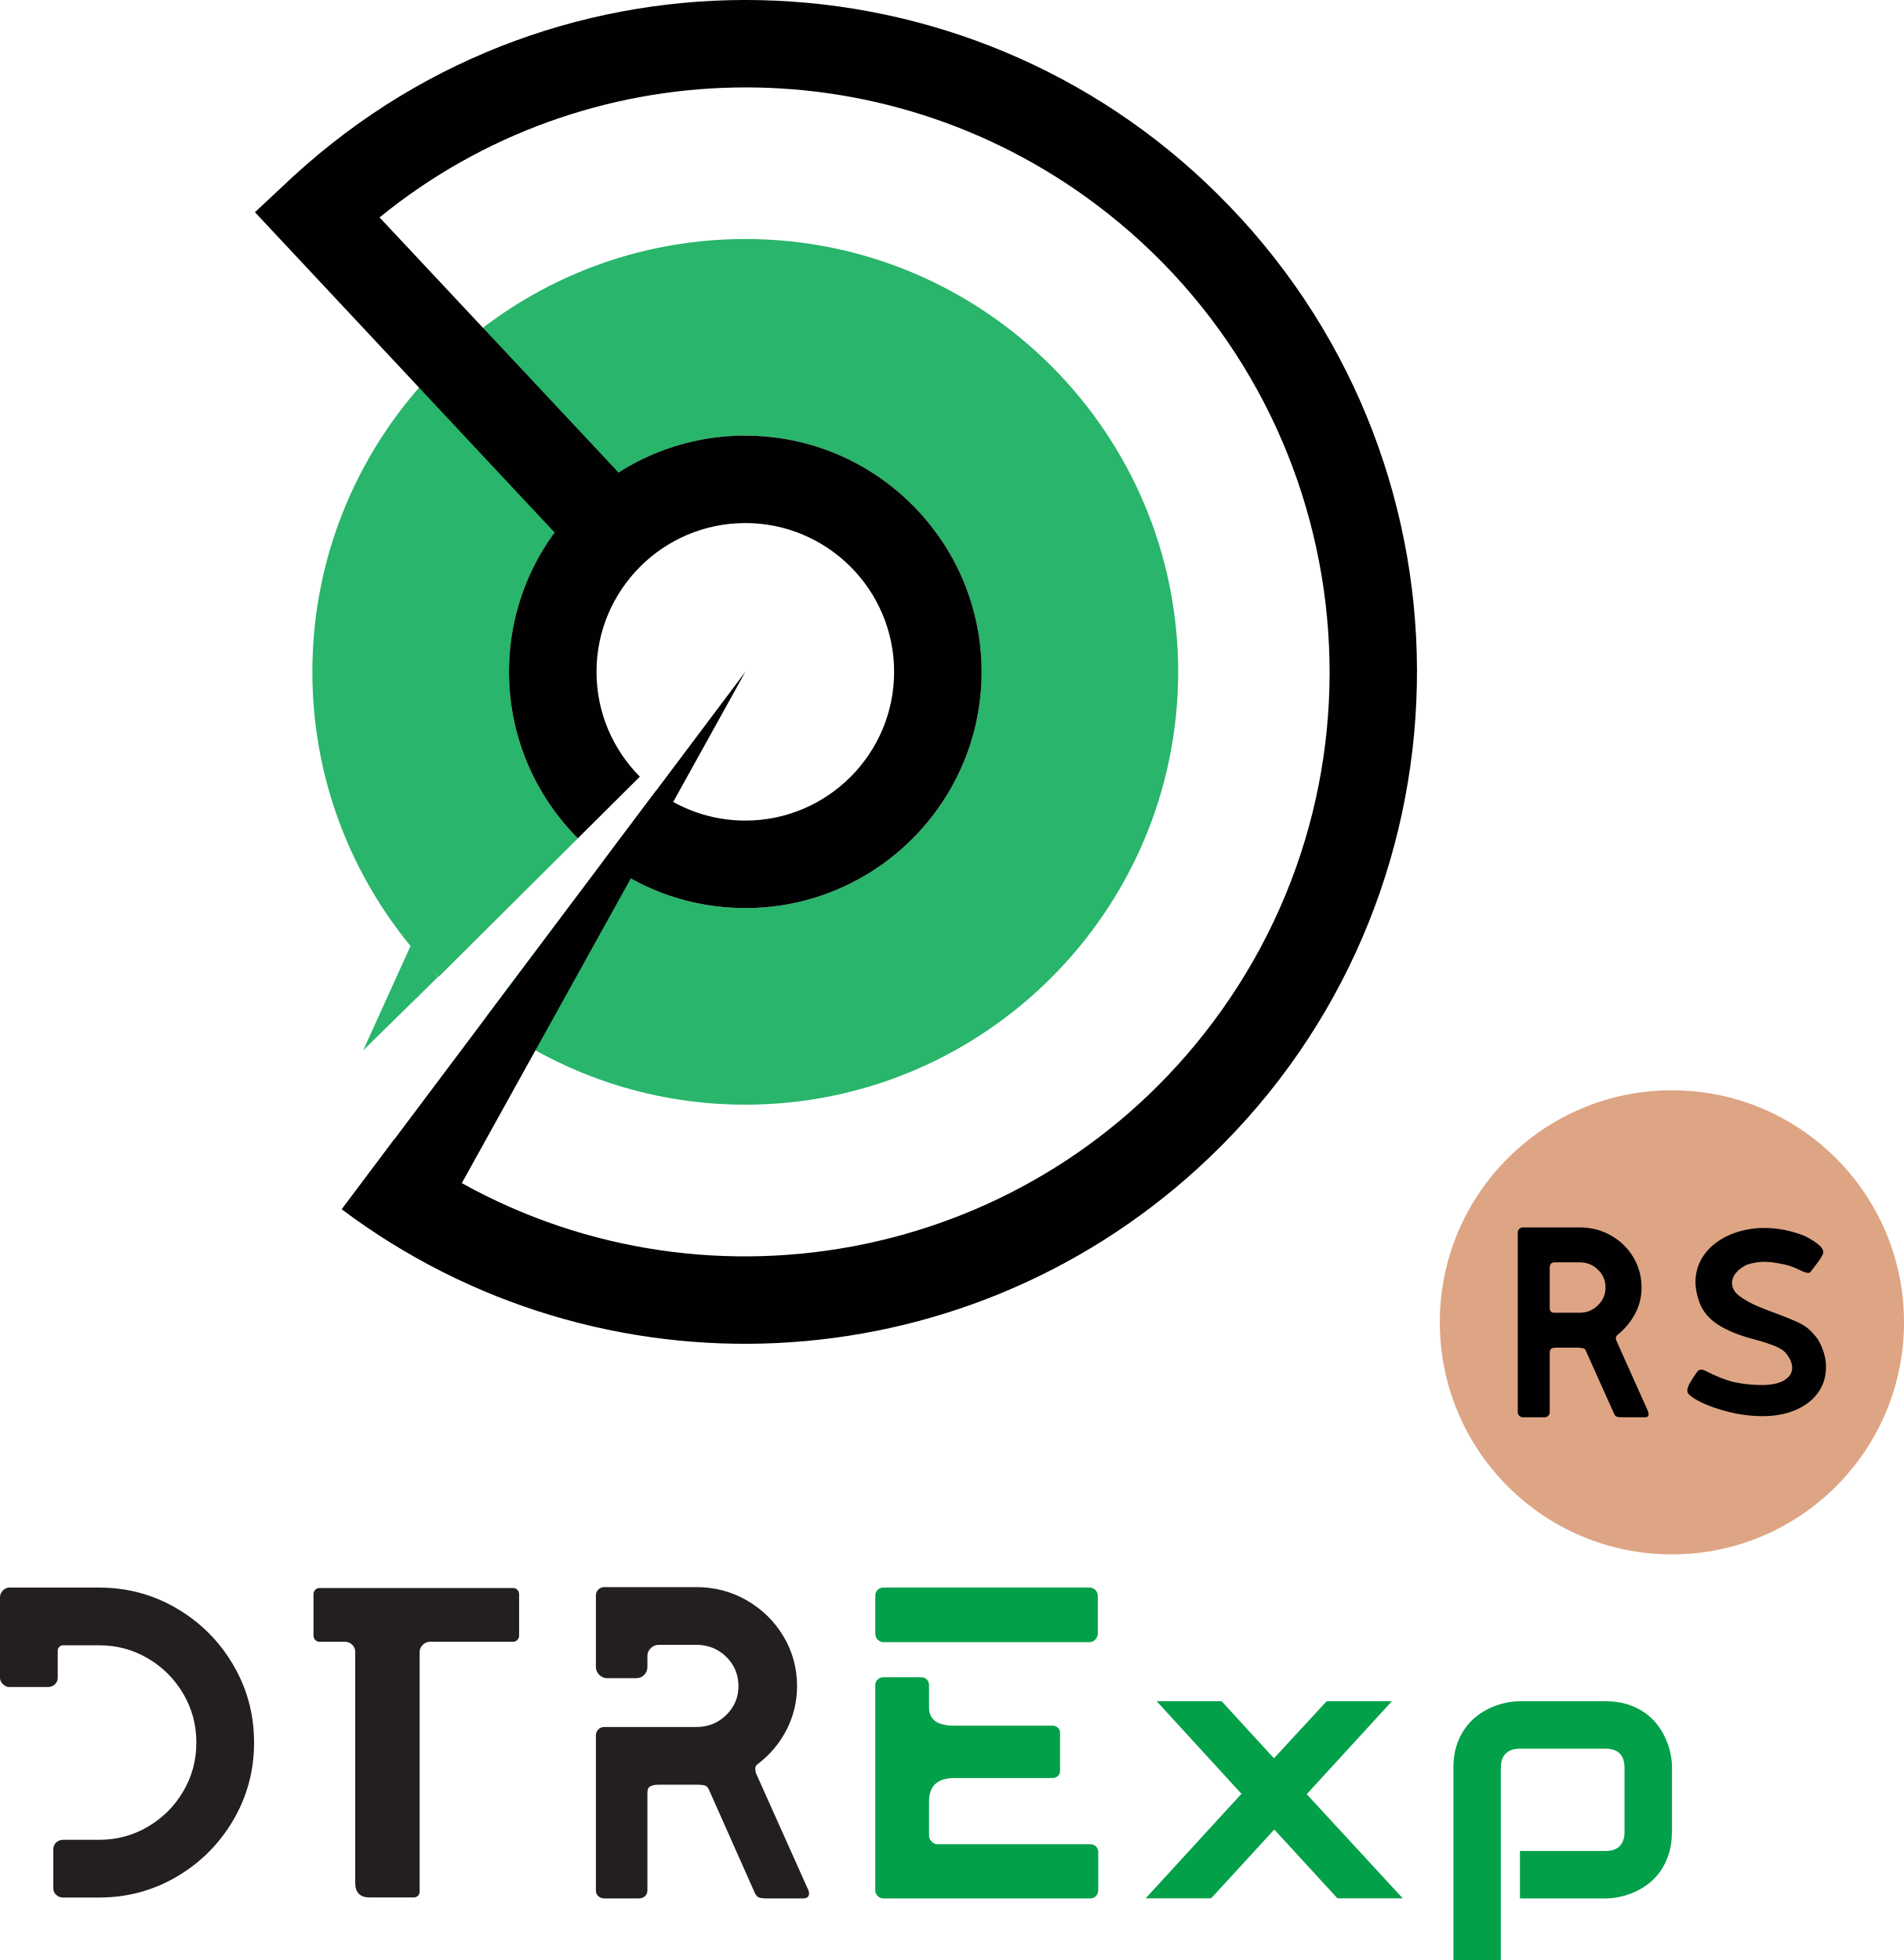
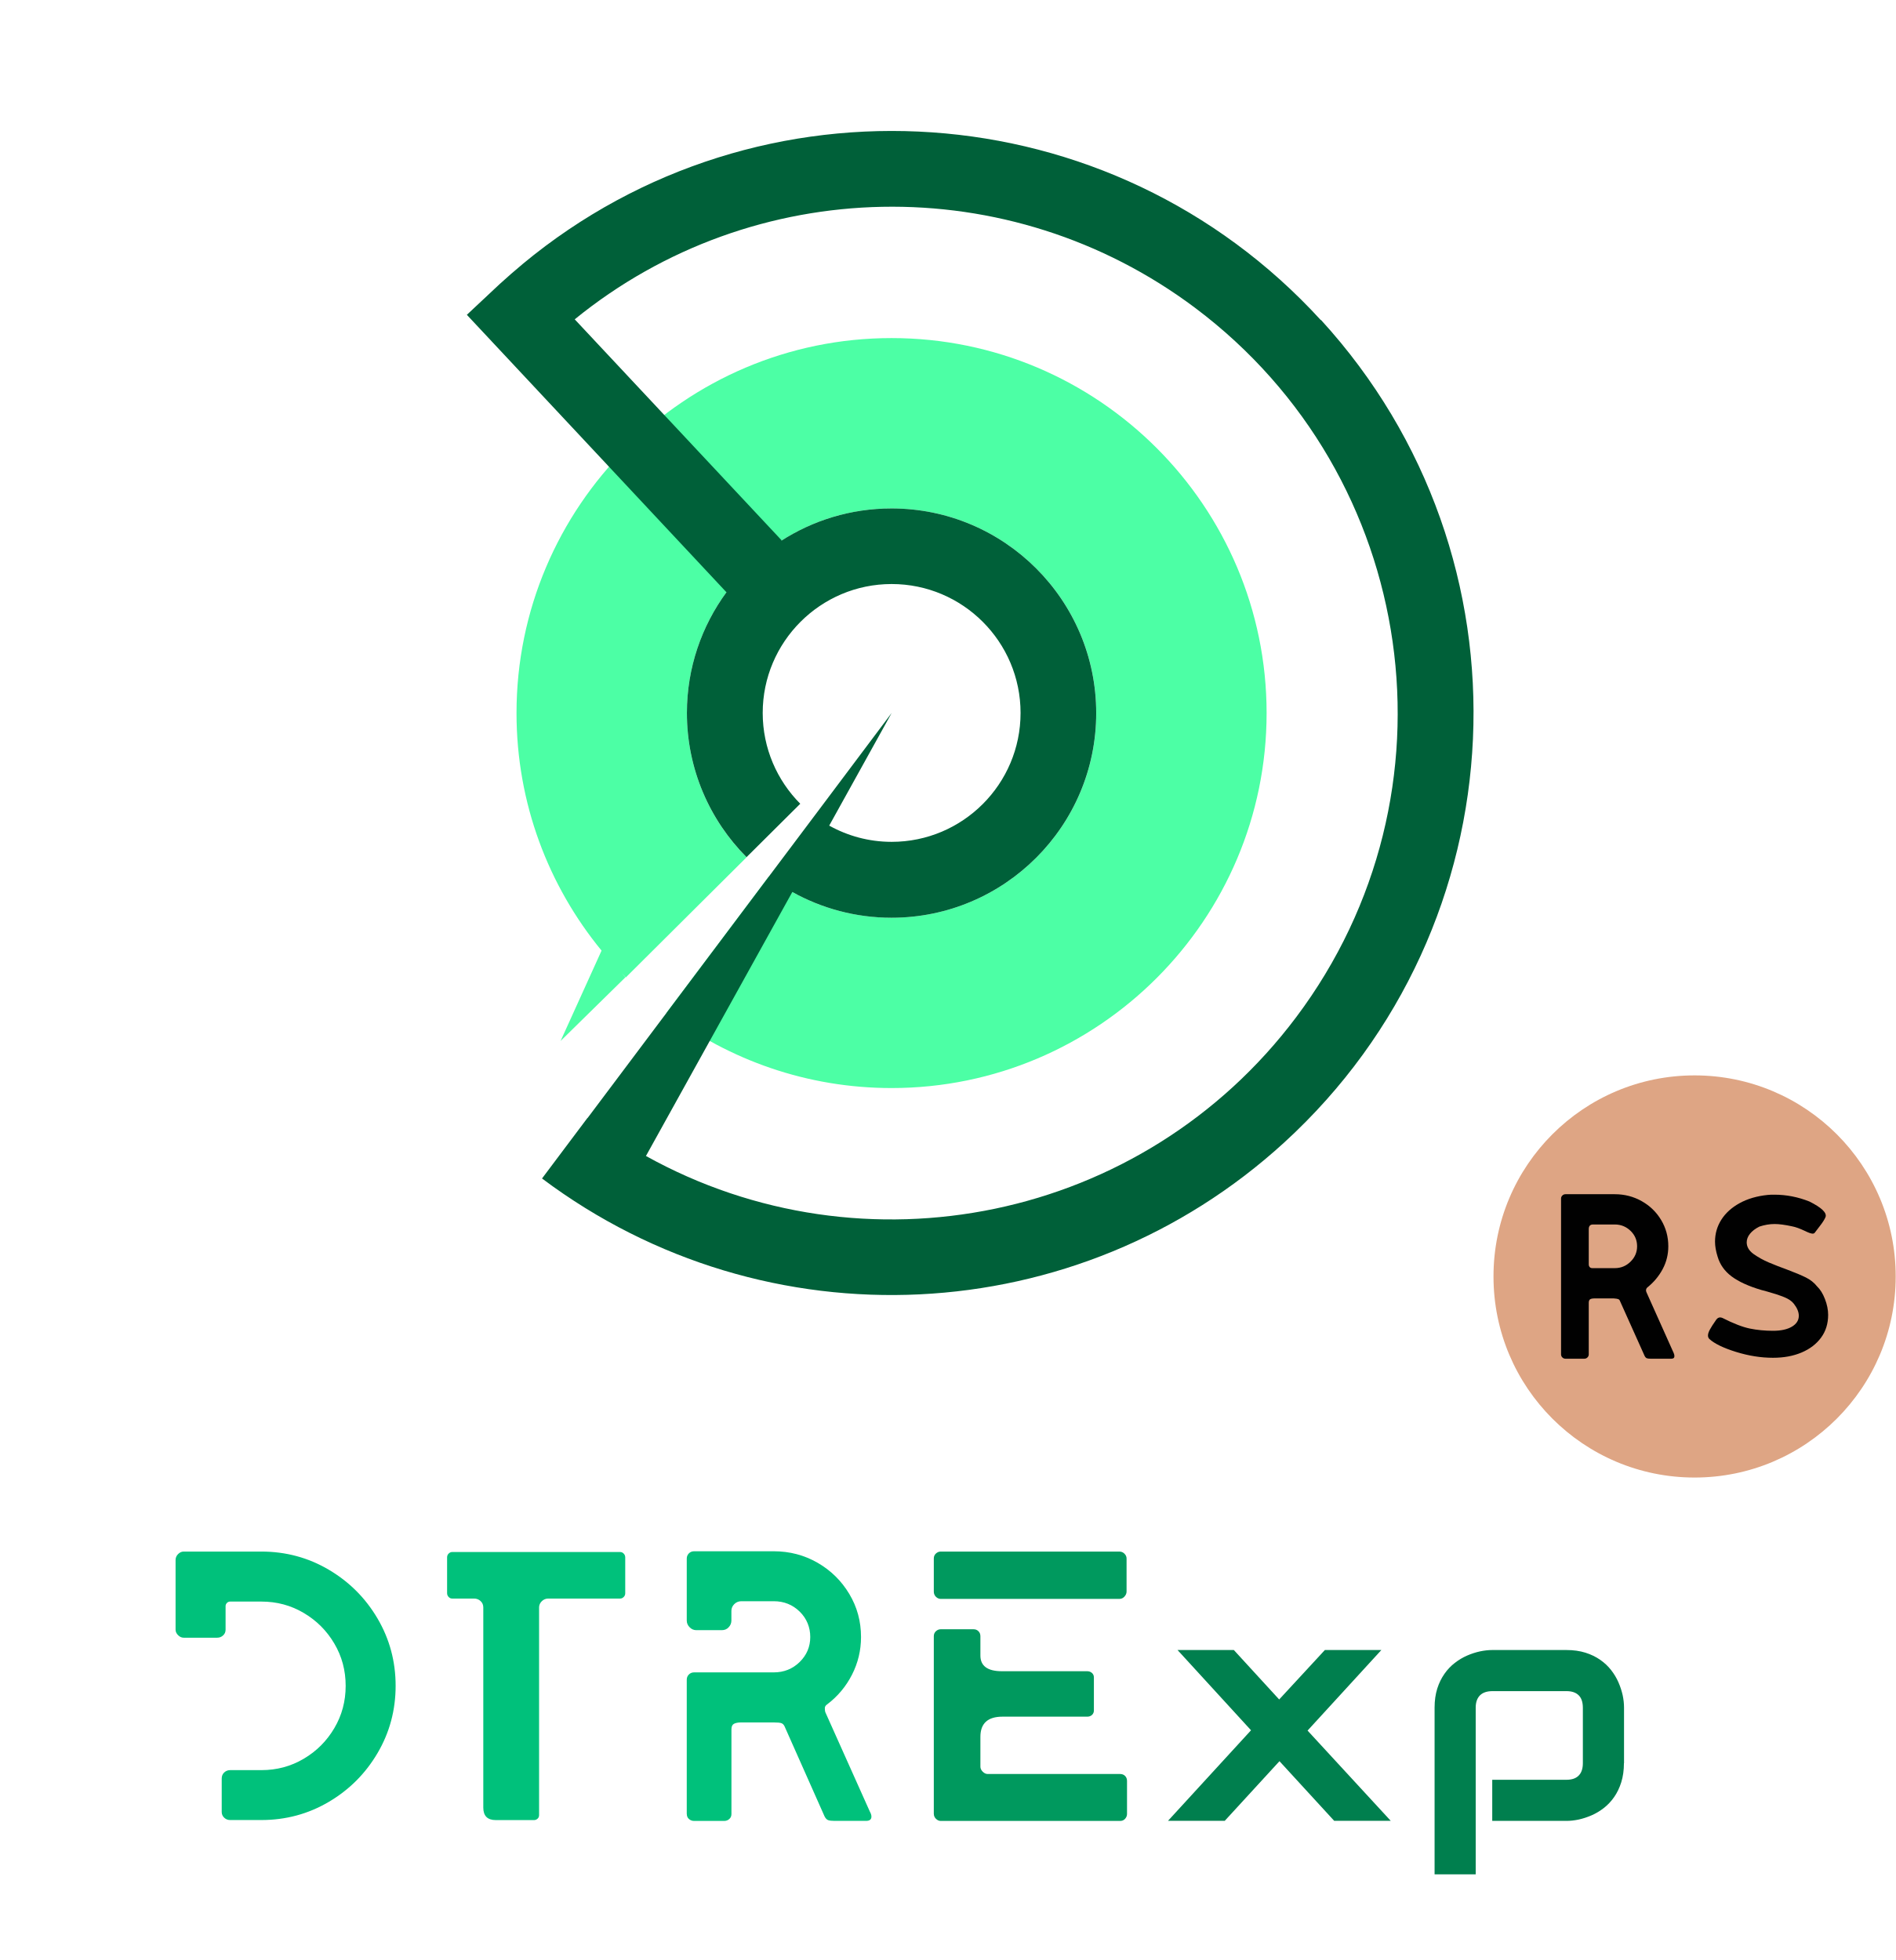
- <svg xmlns="http://www.w3.org/2000/svg" viewBox="0 0 407.67 419.76">
-   <defs>
-     <style>
-       .cls-1 {
-         fill: #29b56b;
-       }
- 
-       .cls-2 {
-         fill: #010101;
-       }
- 
-       .cls-3 {
-         fill: #231f20;
-       }
- 
-       .cls-4 {
-         fill: #03a04a;
-       }
-     </style>
-   </defs>
-   <g id="text">
-     <g>
-       <path class="cls-3" d="M11.41,404.38L11.41,396.11Q11.41,395.16 12.03,394.59Q12.65,394.02 13.50,394.02L21.21,394.02Q26.91,394.02 31.67,391.21Q36.43,388.41 39.23,383.65Q42.04,378.90 42.04,373.19Q42.04,367.48 39.23,362.73Q36.43,357.97 31.67,355.17Q26.91,352.36 21.21,352.36L13.50,352.36Q13.03,352.36 12.70,352.70Q12.36,353.03 12.36,353.50L12.36,359.31Q12.36,360.16 11.75,360.73Q11.13,361.30 10.27,361.30L2.00,361.30Q1.24,361.30 0.62,360.68Q0.00,360.07 0.00,359.31L0.00,342.09Q0.00,341.24 0.62,340.62Q1.24,340.00 2.00,340.00L21.21,340.00Q30.24,340.00 37.85,344.47Q45.46,348.94 49.93,356.55Q54.40,364.16 54.40,373.19Q54.40,382.22 49.93,389.83Q45.46,397.44 37.85,401.91Q30.24,406.38 21.21,406.38L13.50,406.38Q12.65,406.38 12.03,405.81Q11.41,405.24 11.41,404.38Z" />
-       <path class="cls-3" d="M76.06,403.27L76.06,353.79Q76.06,352.84 75.39,352.22Q74.73,351.60 73.78,351.60L68.36,351.60Q67.88,351.60 67.50,351.22Q67.12,350.84 67.12,350.27L67.12,341.43Q67.12,340.86 67.50,340.48Q67.88,340.10 68.36,340.10L109.91,340.10Q110.39,340.10 110.77,340.48Q111.15,340.86 111.15,341.43L111.15,350.27Q111.15,350.84 110.77,351.22Q110.39,351.60 109.91,351.60L92.13,351.60Q91.18,351.60 90.51,352.27Q89.85,352.93 89.85,353.79L89.85,405.12Q89.85,405.69 89.47,406.03Q89.09,406.36 88.61,406.36L79.15,406.36Q76.06,406.36 76.06,403.27Z" />
-       <path class="cls-3" d="M127.59,404.86L127.59,371.67Q127.59,370.90 128.11,370.38Q128.64,369.86 129.40,369.86L149.08,369.86Q152.88,369.86 155.50,367.29Q158.11,364.72 158.11,361.11Q158.11,357.40 155.50,354.83Q152.88,352.26 149.08,352.26L141.09,352.26Q140.05,352.26 139.33,352.98Q138.62,353.69 138.62,354.64L138.62,357.02Q138.62,357.97 137.95,358.68Q137.29,359.40 136.24,359.40L129.97,359.40Q129.02,359.40 128.30,358.68Q127.59,357.97 127.59,357.02L127.59,341.71Q127.59,340.95 128.11,340.42Q128.64,339.90 129.40,339.90L149.08,339.90Q154.97,339.90 159.92,342.75Q164.86,345.61 167.76,350.46Q170.66,355.31 170.66,361.11Q170.66,366.05 168.43,370.43Q166.19,374.80 162.30,377.75Q161.72,378.13 161.72,378.70Q161.72,379.27 161.82,379.65L172.85,404.29Q173.23,404.95 173.23,405.52Q173.23,406.57 171.90,406.57L164.10,406.57Q163.06,406.57 162.53,406.38Q162.01,406.19 161.63,405.43L151.74,383.17Q151.46,382.60 150.98,382.41Q150.51,382.22 149.08,382.22L141.00,382.22Q139.86,382.22 139.24,382.56Q138.62,382.89 138.62,383.93L138.62,404.86Q138.62,405.62 138.10,406.09Q137.57,406.57 136.81,406.57L129.40,406.57Q128.64,406.57 128.11,406.09Q127.59,405.62 127.59,404.86Z" />
-       <path class="cls-4" d="M187.41,349.88L187.41,341.70Q187.41,340.94 187.93,340.47Q188.46,339.99 189.12,339.99L233.25,339.99Q234.01,339.99 234.53,340.51Q235.05,341.04 235.05,341.70L235.05,349.88Q235.05,350.55 234.53,351.12Q234.01,351.69 233.25,351.69L189.12,351.69Q188.46,351.69 187.93,351.17Q187.41,350.64 187.41,349.88ZM187.41,404.86L187.41,360.92Q187.41,360.15 187.93,359.68Q188.46,359.20 189.12,359.20L197.21,359.20Q197.97,359.20 198.44,359.68Q198.92,360.15 198.92,360.92L198.92,365.68Q198.92,369.57 204.25,369.57L225.35,369.57Q226.02,369.57 226.50,370.00Q226.97,370.43 226.97,371.09L226.97,379.27Q226.97,379.94 226.50,380.37Q226.02,380.79 225.35,380.79L204.39,380.79Q198.92,380.79 198.92,385.79L198.92,393.16Q198.92,393.82 199.49,394.40Q200.06,394.97 200.72,394.97L233.44,394.97Q234.20,394.97 234.67,395.44Q235.15,395.92 235.15,396.68L235.15,404.86Q235.15,405.52 234.67,406.05Q234.20,406.57 233.44,406.57L189.12,406.57Q188.46,406.57 187.93,406.05Q187.41,405.52 187.41,404.86Z" />
-       <path class="cls-4" d="M298.03,364.33l-18.24,19.92,20.55,22.3h-13.98l-13.52-14.73-13.52,14.73h-14.02l20.51-22.38-18.16-19.84h13.91l11.21,12.23,11.29-12.23h13.98Z" />
-       <path class="cls-4" d="M357.98,392.3c0,1.75-.22,3.31-.66,4.71-.44,1.39-1.03,2.62-1.76,3.67-.73,1.05-1.58,1.95-2.54,2.7-.96.74-1.97,1.35-3.03,1.82s-2.12.81-3.18,1.04c-1.07.22-2.08.33-3.05.33h-18.32v-10.16h18.32c1.35,0,2.37-.35,3.05-1.05.68-.7,1.02-1.72,1.02-3.05v-13.67c0-1.41-.35-2.45-1.04-3.12-.69-.68-1.7-1.02-3.03-1.02h-18.24c-1.38,0-2.42.35-3.12,1.04-.7.69-1.05,1.7-1.05,3.03v41.21h-10.16v-41.21c0-1.74.22-3.31.66-4.69.44-1.38,1.04-2.6,1.78-3.65s1.59-1.95,2.56-2.7c.96-.74,1.97-1.35,3.03-1.82s2.12-.81,3.2-1.04c1.08-.22,2.09-.33,3.03-.33h18.32c1.74,0,3.31.22,4.69.66,1.38.44,2.6,1.03,3.65,1.76,1.05.73,1.95,1.58,2.7,2.54.74.96,1.35,1.97,1.82,3.03s.81,2.12,1.04,3.18c.22,1.07.33,2.08.33,3.05v13.75Z" />
-     </g>
-   </g>
-   <g id="mark">
-     <g>
-       <path class="cls-1" d="M87.91,202.57l-10.14,22.37,16.03-15.74-5.89-6.64h0Z" />
-       <path class="cls-1" d="M159.57,51.19c-51.11,0-92.69,41.59-92.69,92.7,0,25.47,10.33,48.57,27.01,65.34l29.83-29.68c-9.1-9.16-14.74-21.76-14.74-35.66,0-27.9,22.69-50.59,50.59-50.59s50.59,22.69,50.59,50.59-22.69,50.59-50.59,50.59c-11.39,0-21.9-3.78-30.37-10.15l-25.27,33.65c15.51,11.67,34.77,18.6,55.64,18.6h0c51.11,0,92.69-41.59,92.69-92.7s-41.58-92.69-92.69-92.69h0Z" />
-       <path class="cls-2" d="M265.69,46.77C213.81-10,126.91-15.64,68.43,32.86h0l-.03.02c-1.94,1.61-3.85,3.28-5.73,5l-8.08,7.57,64.15,68.58,13.67-12.85-51.14-54.62c44.15-35.94,107.44-37.31,153.41-2.78,55.26,41.52,66.43,119.99,24.93,175.27-38,50.63-106.97,64.25-160.77,34.31h.05s60.7-109.48,60.7-109.48l-75.16,100.13s-.02-.01-.03-.02l-11.24,14.98s.01,0,.02.01l-.03.03h.05c55.33,41.51,132.36,37.77,183.41-8.93,58.64-53.63,62.71-144.67,9.08-203.33h0Z" />
-       <path class="cls-2" d="M159.57,93.29c-27.9,0-50.59,22.69-50.59,50.59,0,13.9,5.64,26.51,14.74,35.66l13.28-13.21c-5.73-5.76-9.28-13.7-9.28-22.45,0-17.57,14.29-31.86,31.86-31.86s31.86,14.29,31.86,31.86-14.29,31.86-31.86,31.86c-7.17,0-13.79-2.38-19.12-6.39l-11.25,14.98c8.46,6.37,18.98,10.15,30.37,10.15,27.9,0,50.59-22.69,50.59-50.59s-22.69-50.59-50.59-50.59h0Z" />
-     </g>
-   </g>
-   <g id="badge">
+ <svg xmlns="http://www.w3.org/2000/svg" viewBox="0 0 377.2 390">
+   <path d="M44.11,360.56v-6.66c0-.51.17-.92.5-1.22.33-.31.73-.46,1.18-.46h6.21c3.06,0,5.87-.75,8.42-2.26,2.55-1.5,4.58-3.53,6.09-6.09,1.51-2.55,2.26-5.36,2.26-8.42s-.75-5.87-2.26-8.42c-1.5-2.55-3.53-4.58-6.09-6.09-2.55-1.51-5.36-2.26-8.42-2.26h-6.21c-.25,0-.47.09-.64.27-.18.18-.27.39-.27.64v4.68c0,.46-.16.84-.49,1.14-.33.31-.73.46-1.19.46h-6.66c-.41,0-.78-.17-1.11-.5-.33-.33-.5-.69-.5-1.1v-13.86c0-.46.17-.85.5-1.18.33-.33.7-.5,1.11-.5h15.46c4.85,0,9.31,1.2,13.39,3.6,4.08,2.4,7.32,5.64,9.72,9.72,2.4,4.08,3.6,8.55,3.6,13.39,0,4.85-1.2,9.31-3.6,13.39-2.4,4.08-5.64,7.32-9.72,9.72-4.08,2.4-8.55,3.6-13.39,3.6h-6.21c-.46,0-.85-.15-1.18-.46-.33-.31-.5-.69-.5-1.15Z" style="fill: #00c17b;" />
+   <path d="M96.15,359.67v-39.83c0-.51-.18-.93-.54-1.26-.35-.33-.79-.5-1.3-.5h-4.36c-.26,0-.49-.1-.69-.31-.2-.2-.31-.46-.31-.76v-7.12c0-.31.1-.56.31-.76.2-.2.43-.31.69-.31h33.44c.26,0,.49.1.69.31.2.2.31.46.31.76v7.12c0,.31-.1.56-.31.76-.2.2-.43.31-.69.31h-14.31c-.51,0-.94.18-1.3.54-.35.35-.53.76-.53,1.22v41.32c0,.31-.1.55-.31.73-.2.18-.43.27-.69.27h-7.61c-1.66,0-2.49-.83-2.49-2.49Z" style="fill: #00c17b;" />
+   <path d="M136.63,360.95v-26.72c0-.41.14-.76.42-1.04.28-.28.63-.42,1.04-.42h15.84c2.04,0,3.76-.69,5.17-2.07,1.4-1.38,2.1-3.04,2.1-4.97s-.7-3.68-2.1-5.05c-1.41-1.38-3.13-2.07-5.17-2.07h-6.43c-.56,0-1.03.19-1.42.58-.38.38-.57.83-.57,1.34v1.92c0,.51-.18.96-.54,1.34-.35.39-.81.58-1.38.58h-5.05c-.51,0-.96-.19-1.34-.58-.38-.38-.57-.83-.57-1.34v-12.32c0-.41.14-.75.42-1.04.28-.28.63-.42,1.04-.42h15.84c3.16,0,6.07.76,8.73,2.29,2.65,1.53,4.75,3.6,6.31,6.21,1.56,2.6,2.33,5.46,2.33,8.57,0,2.65-.6,5.15-1.8,7.5-1.2,2.35-2.85,4.31-4.93,5.89-.31.2-.47.46-.47.76s.03.56.08.76l8.88,19.83c.2.35.31.68.31.99,0,.56-.36.85-1.07.85h-6.28c-.56,0-.98-.05-1.26-.15-.28-.1-.52-.36-.72-.76l-7.96-17.92c-.15-.31-.35-.51-.61-.61-.25-.1-.76-.15-1.53-.15h-6.5c-.61,0-1.08.09-1.42.27-.33.18-.5.54-.5,1.1v16.85c0,.41-.14.74-.42.99-.28.26-.63.39-1.04.39h-5.96c-.41,0-.75-.13-1.04-.39-.28-.25-.42-.58-.42-.99Z" style="fill: #00c17b;" />
+   <path d="M185.78,316.69v-6.58c0-.41.14-.74.42-.99.28-.26.6-.39.96-.39h35.52c.41,0,.75.14,1.03.42.28.28.42.6.42.96v6.58c0,.36-.14.69-.42,1s-.62.46-1.03.46h-35.52c-.35,0-.67-.14-.96-.42-.28-.28-.42-.63-.42-1.04ZM185.78,360.95v-35.37c0-.41.14-.75.42-1,.28-.26.6-.39.96-.39h6.51c.41,0,.74.13.99.39.26.25.39.58.39,1v3.83c0,2.09,1.43,3.13,4.29,3.13h16.98c.36,0,.67.12.93.35.25.23.38.52.38.88v6.58c0,.36-.13.65-.38.89-.26.23-.57.34-.93.34h-16.87c-2.94,0-4.4,1.34-4.4,4.02v5.93c0,.35.15.69.46,1,.31.31.64.46.99.46h26.34c.41,0,.74.13.99.38.26.26.39.59.39,1v6.58c0,.35-.13.67-.39.96-.25.28-.58.42-.99.42h-35.67c-.35,0-.67-.14-.96-.42-.28-.28-.42-.6-.42-.96Z" style="fill: #00995e;" />
+   <path d="M274.82,328.32l-14.68,16.03,16.54,17.95h-11.25l-10.88-11.86-10.88,11.86h-11.29l16.51-18.01-14.62-15.97h11.2l9.02,9.84,9.09-9.84h11.25,0Z" style="fill: #007f4e;" />
+   <path d="M323.08,350.84c0,1.41-.18,2.66-.53,3.79-.35,1.12-.83,2.11-1.42,2.95-.59.85-1.27,1.57-2.04,2.17-.77.6-1.59,1.09-2.44,1.46s-1.71.65-2.56.84c-.86.18-1.67.27-2.46.27h-14.75v-8.18h14.75c1.09,0,1.91-.28,2.46-.85.55-.56.82-1.38.82-2.46v-11c0-1.13-.28-1.97-.84-2.51-.56-.55-1.37-.82-2.44-.82h-14.68c-1.11,0-1.95.28-2.51.84-.56.56-.85,1.37-.85,2.44v33.17h-8.18v-33.17c0-1.4.18-2.66.53-3.78s.84-2.09,1.43-2.94,1.28-1.57,2.06-2.17c.77-.6,1.59-1.09,2.44-1.46s1.71-.65,2.58-.84c.87-.18,1.68-.27,2.44-.27h14.75c1.4,0,2.66.18,3.78.53s2.09.83,2.94,1.42,1.57,1.27,2.17,2.04c.6.77,1.09,1.59,1.46,2.44s.65,1.71.84,2.56c.18.86.27,1.67.27,2.46v11.07h-.02Z" style="fill: #007f4e;" />
+   <path d="M177.37,67.27c-41.14,0-74.61,33.48-74.61,74.62,0,17.92,6.35,34.38,16.92,47.26l-8.15,17.98,12.9-12.67-.71-.81c.26.27.52.56.79.83l24.01-23.89c-7.32-7.37-11.86-17.52-11.86-28.7,0-22.46,18.26-40.72,40.72-40.72s40.72,18.26,40.72,40.72-18.26,40.72-40.72,40.72c-9.17,0-17.63-3.04-24.45-8.17l-20.34,27.09c12.48,9.39,27.99,14.97,44.79,14.97,41.14,0,74.61-33.48,74.61-74.62s-33.47-74.61-74.61-74.61Z" style="fill: #00ff7f; opacity: .7;" />
+   <path d="M262.79,63.69v.02c-41.76-45.7-111.71-50.24-158.78-11.2l-.02.02c-1.56,1.3-3.1,2.64-4.61,4.02l-6.5,6.09,51.64,55.2.04-.04c-4.96,6.75-7.9,15.07-7.9,24.06,0,11.19,4.54,21.34,11.86,28.7l10.69-10.63c-4.61-4.64-7.47-11.03-7.47-18.07,0-14.14,11.5-25.65,25.65-25.65s25.65,11.5,25.65,25.65-11.5,25.65-25.65,25.65c-4.51,0-8.74-1.18-12.42-3.23l12.43-22.42-15.39,20.51s0,0,0,0l-9.06,12.06s0,0,0,0l-36.05,48.03s-.02,0-.02-.02l-9.05,12.06s0,0,.02,0l-.02.02h.04c44.54,33.41,106.54,30.4,147.63-7.19,47.2-43.17,50.48-116.45,7.31-163.67ZM257.89,202.38c-30.59,40.75-86.1,51.72-129.41,27.62h.04l29.11-52.51c5.85,3.25,12.58,5.12,19.74,5.12,22.46,0,40.72-18.26,40.72-40.72s-18.26-40.72-40.72-40.72h0c-8.1,0-15.65,2.38-22,6.47l.13-.13-41.16-43.97c35.54-28.93,86.48-30.03,123.48-2.24,44.48,33.42,53.47,96.58,20.07,141.08Z" style="fill: #006039;" />
+   <g id="badge" transform="translate(48.934 25.990) scale(0.8051)">
    <rect x="308.28" y="233.50" width="99.39" height="99.39" rx="49.69" ry="49.69" fill="#dea584" />
    <g>
      <path fill="#010101" d="M324.975 302.479V263.911Q324.975 263.505 325.294 263.186Q325.613 262.867 326.077 262.867H338.256Q341.852 262.867 344.897 264.578Q347.942 266.289 349.711 269.247Q351.479 272.205 351.479 275.742Q351.479 278.758 350.087 281.368Q348.696 283.978 346.318 285.892Q345.97 286.182 345.97 286.646Q345.97 286.82 346.028 286.936Q346.086 287.052 346.086 287.11L352.813 302.131Q352.987 302.537 352.987 302.885Q352.987 303.523 352.233 303.523H347.13Q346.492 303.523 346.173 303.407Q345.854 303.291 345.622 302.827L339.532 289.256Q339.416 288.908 339.097 288.792Q338.778 288.676 337.966 288.618H333.326Q332.457 288.618 332.138 288.85Q331.819 289.082 331.819 289.72V302.479Q331.819 302.885 331.5 303.204Q331.181 303.523 330.717 303.523H326.077Q325.613 303.523 325.294 303.204Q324.975 302.885 324.975 302.479ZM338.256 281.136Q340.518 281.136 342.142 279.541Q343.766 277.946 343.766 275.742Q343.766 273.481 342.142 271.915Q340.518 270.349 338.256 270.349H332.863Q331.819 270.349 331.819 271.509V280.208Q331.819 280.614 332.051 280.875Q332.283 281.136 332.689 281.136Z" />
      <path fill="#010101" d="M361.629 298.651Q361.281 298.303 361.281 297.781Q361.281 297.201 361.745 296.331Q362.209 295.461 363.311 293.895Q363.717 293.315 364.297 293.315Q364.471 293.315 364.819 293.431Q368.936 295.519 371.633 296.07Q374.33 296.621 377.346 296.621Q380.304 296.621 382.015 295.606Q383.725 294.591 383.725 292.909Q383.725 291.517 382.508 289.952Q381.754 288.966 380.101 288.299Q378.448 287.632 375.954 286.936Q375.664 286.878 374.446 286.53Q369.748 285.138 367.138 283.195Q364.529 281.252 363.659 278.294Q363.021 276.264 363.021 274.583Q363.021 271.625 364.587 269.16Q366.153 266.695 369.11 265.071Q372.068 263.447 376.07 263.041Q376.592 262.983 377.694 262.983Q382.102 262.983 386.335 264.665Q390.859 266.927 390.337 268.493Q389.989 269.363 388.974 270.668Q387.959 271.973 387.669 272.379Q387.495 272.611 387.147 272.611Q386.567 272.611 385.175 271.915Q383.319 271.045 382.102 270.813Q379.434 270.233 377.752 270.233Q375.896 270.233 373.982 270.871Q372.474 271.625 371.662 272.64Q370.85 273.655 370.85 274.757Q370.85 276.38 372.474 277.598Q374.272 278.874 376.331 279.744Q378.39 280.614 380.942 281.542Q383.725 282.586 385.436 283.427Q387.147 284.268 388.249 285.66Q389.409 286.762 390.192 288.792Q390.975 290.822 390.975 292.677Q390.975 295.925 389.235 298.303Q387.495 300.681 384.421 301.986Q381.348 303.291 377.346 303.291Q372.88 303.291 368.211 301.841Q363.543 300.391 361.629 298.651Z" />
    </g>
  </g>
</svg>
